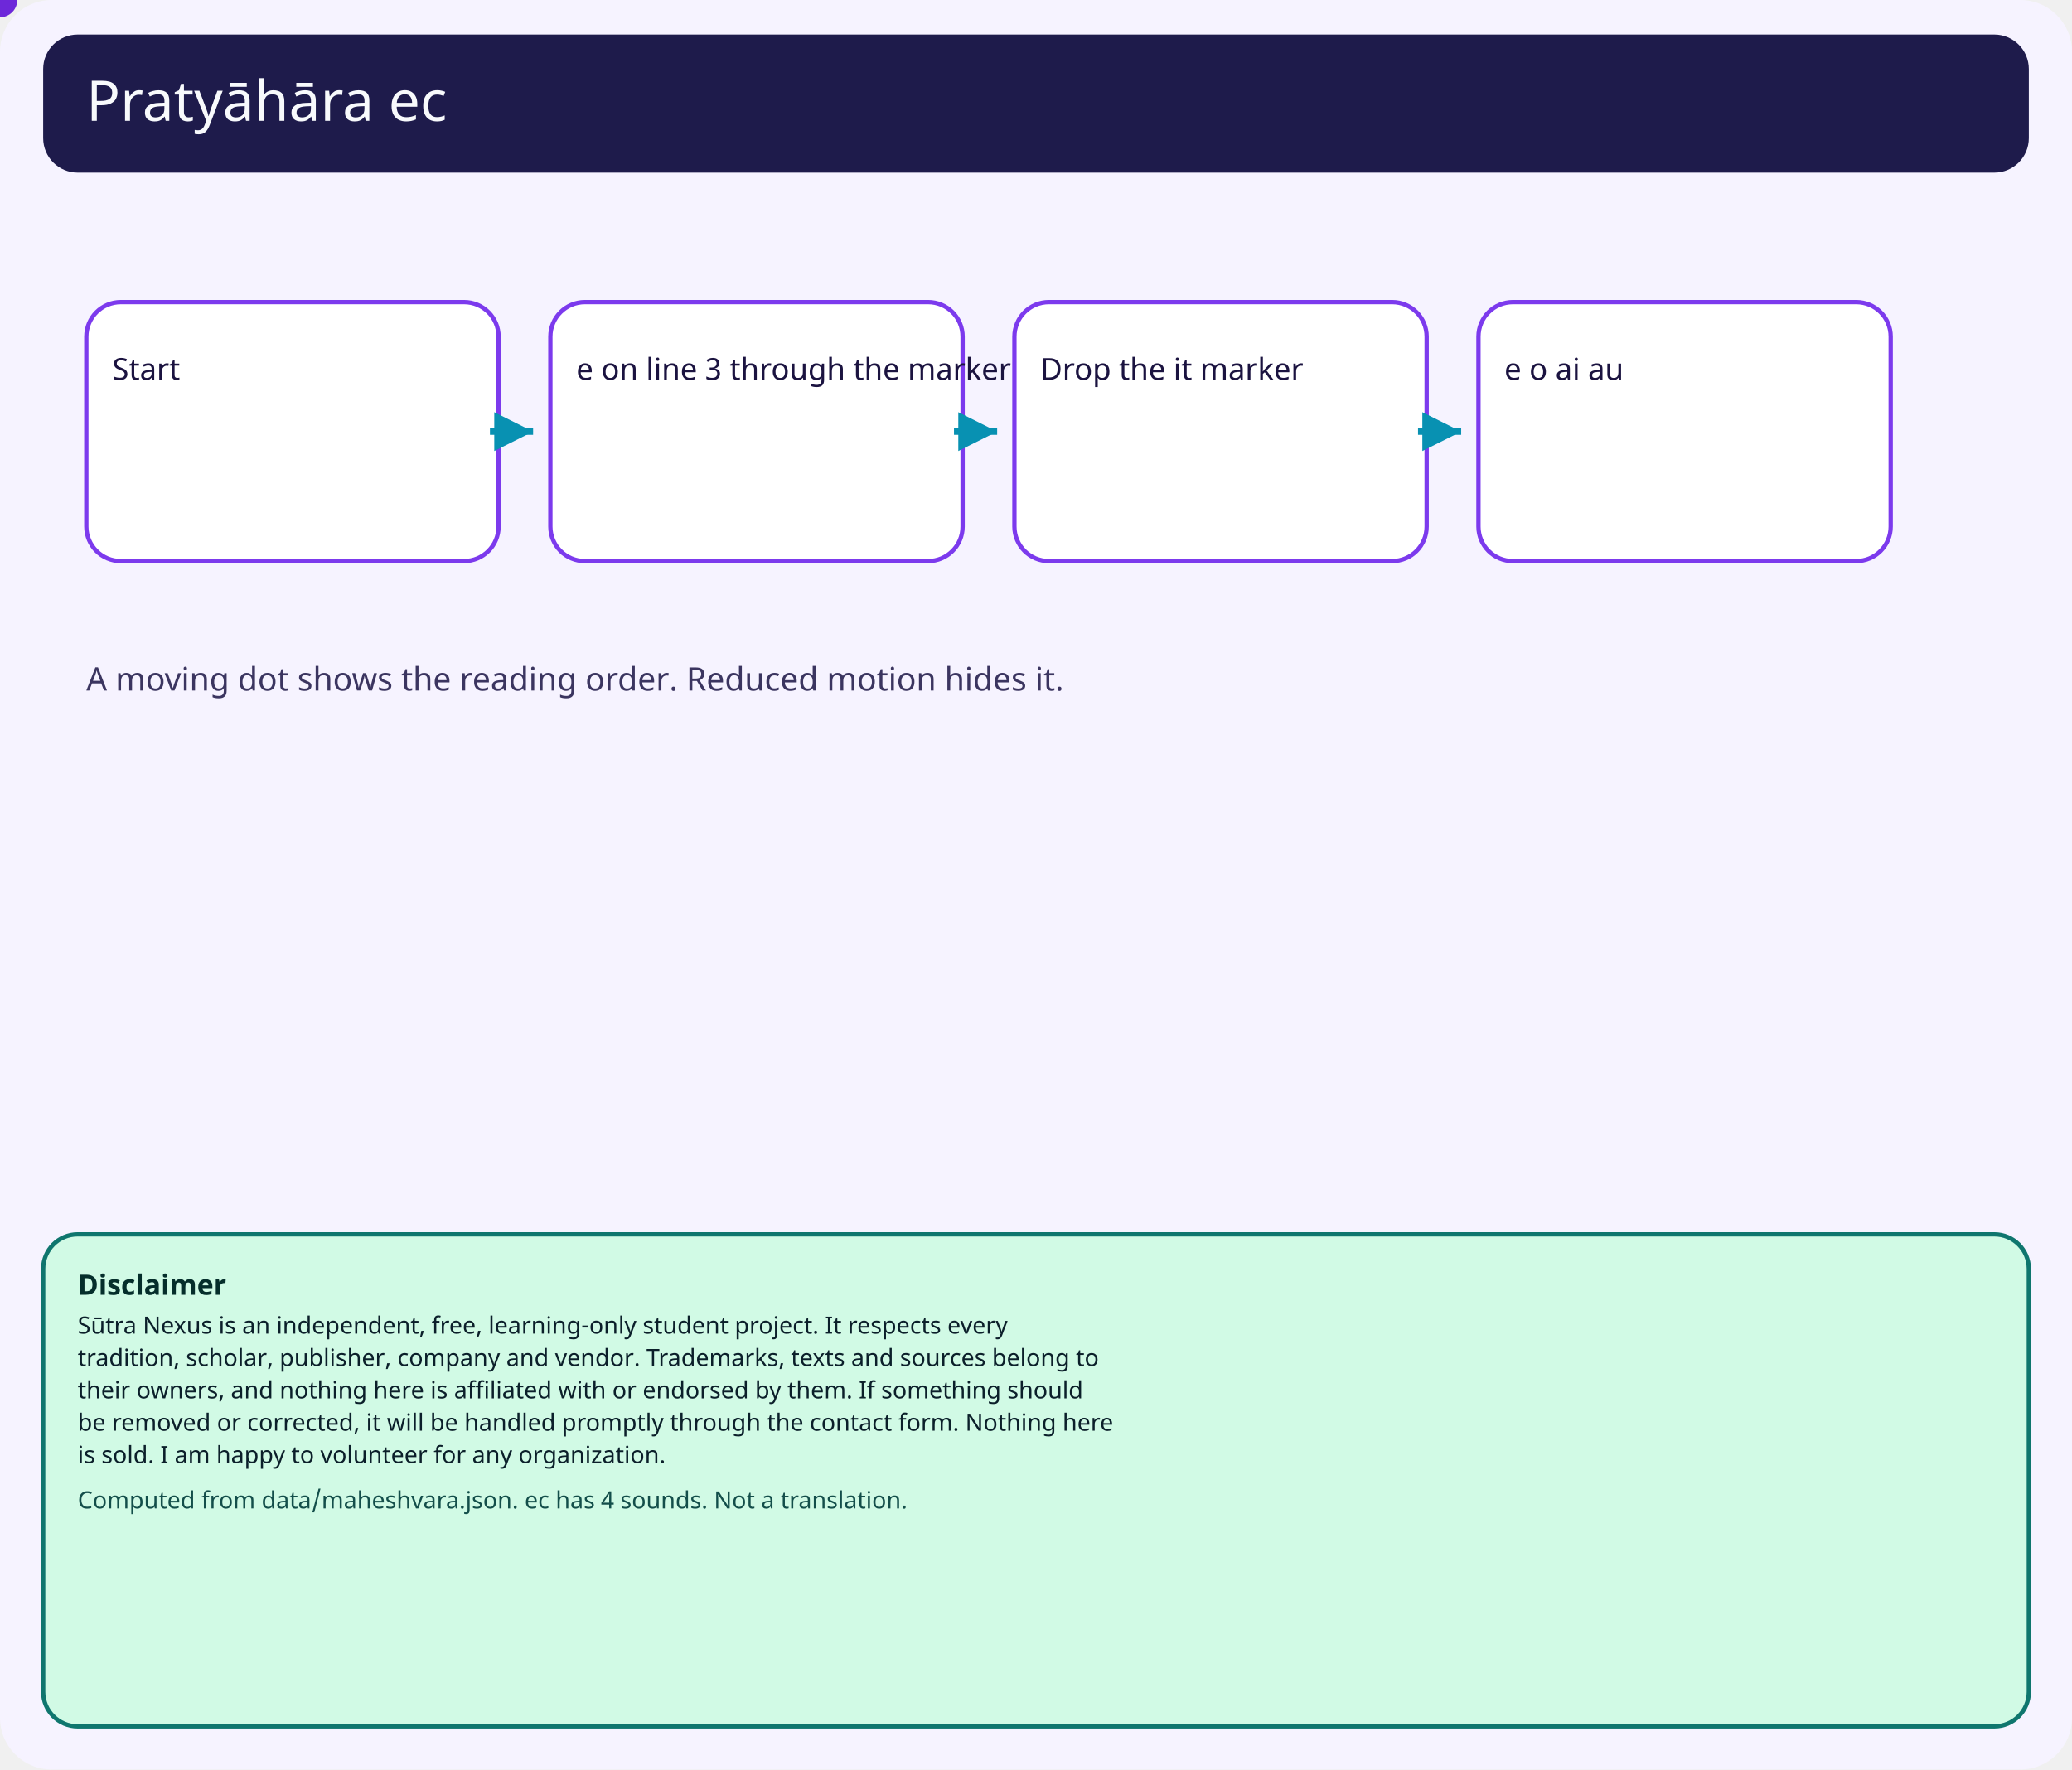
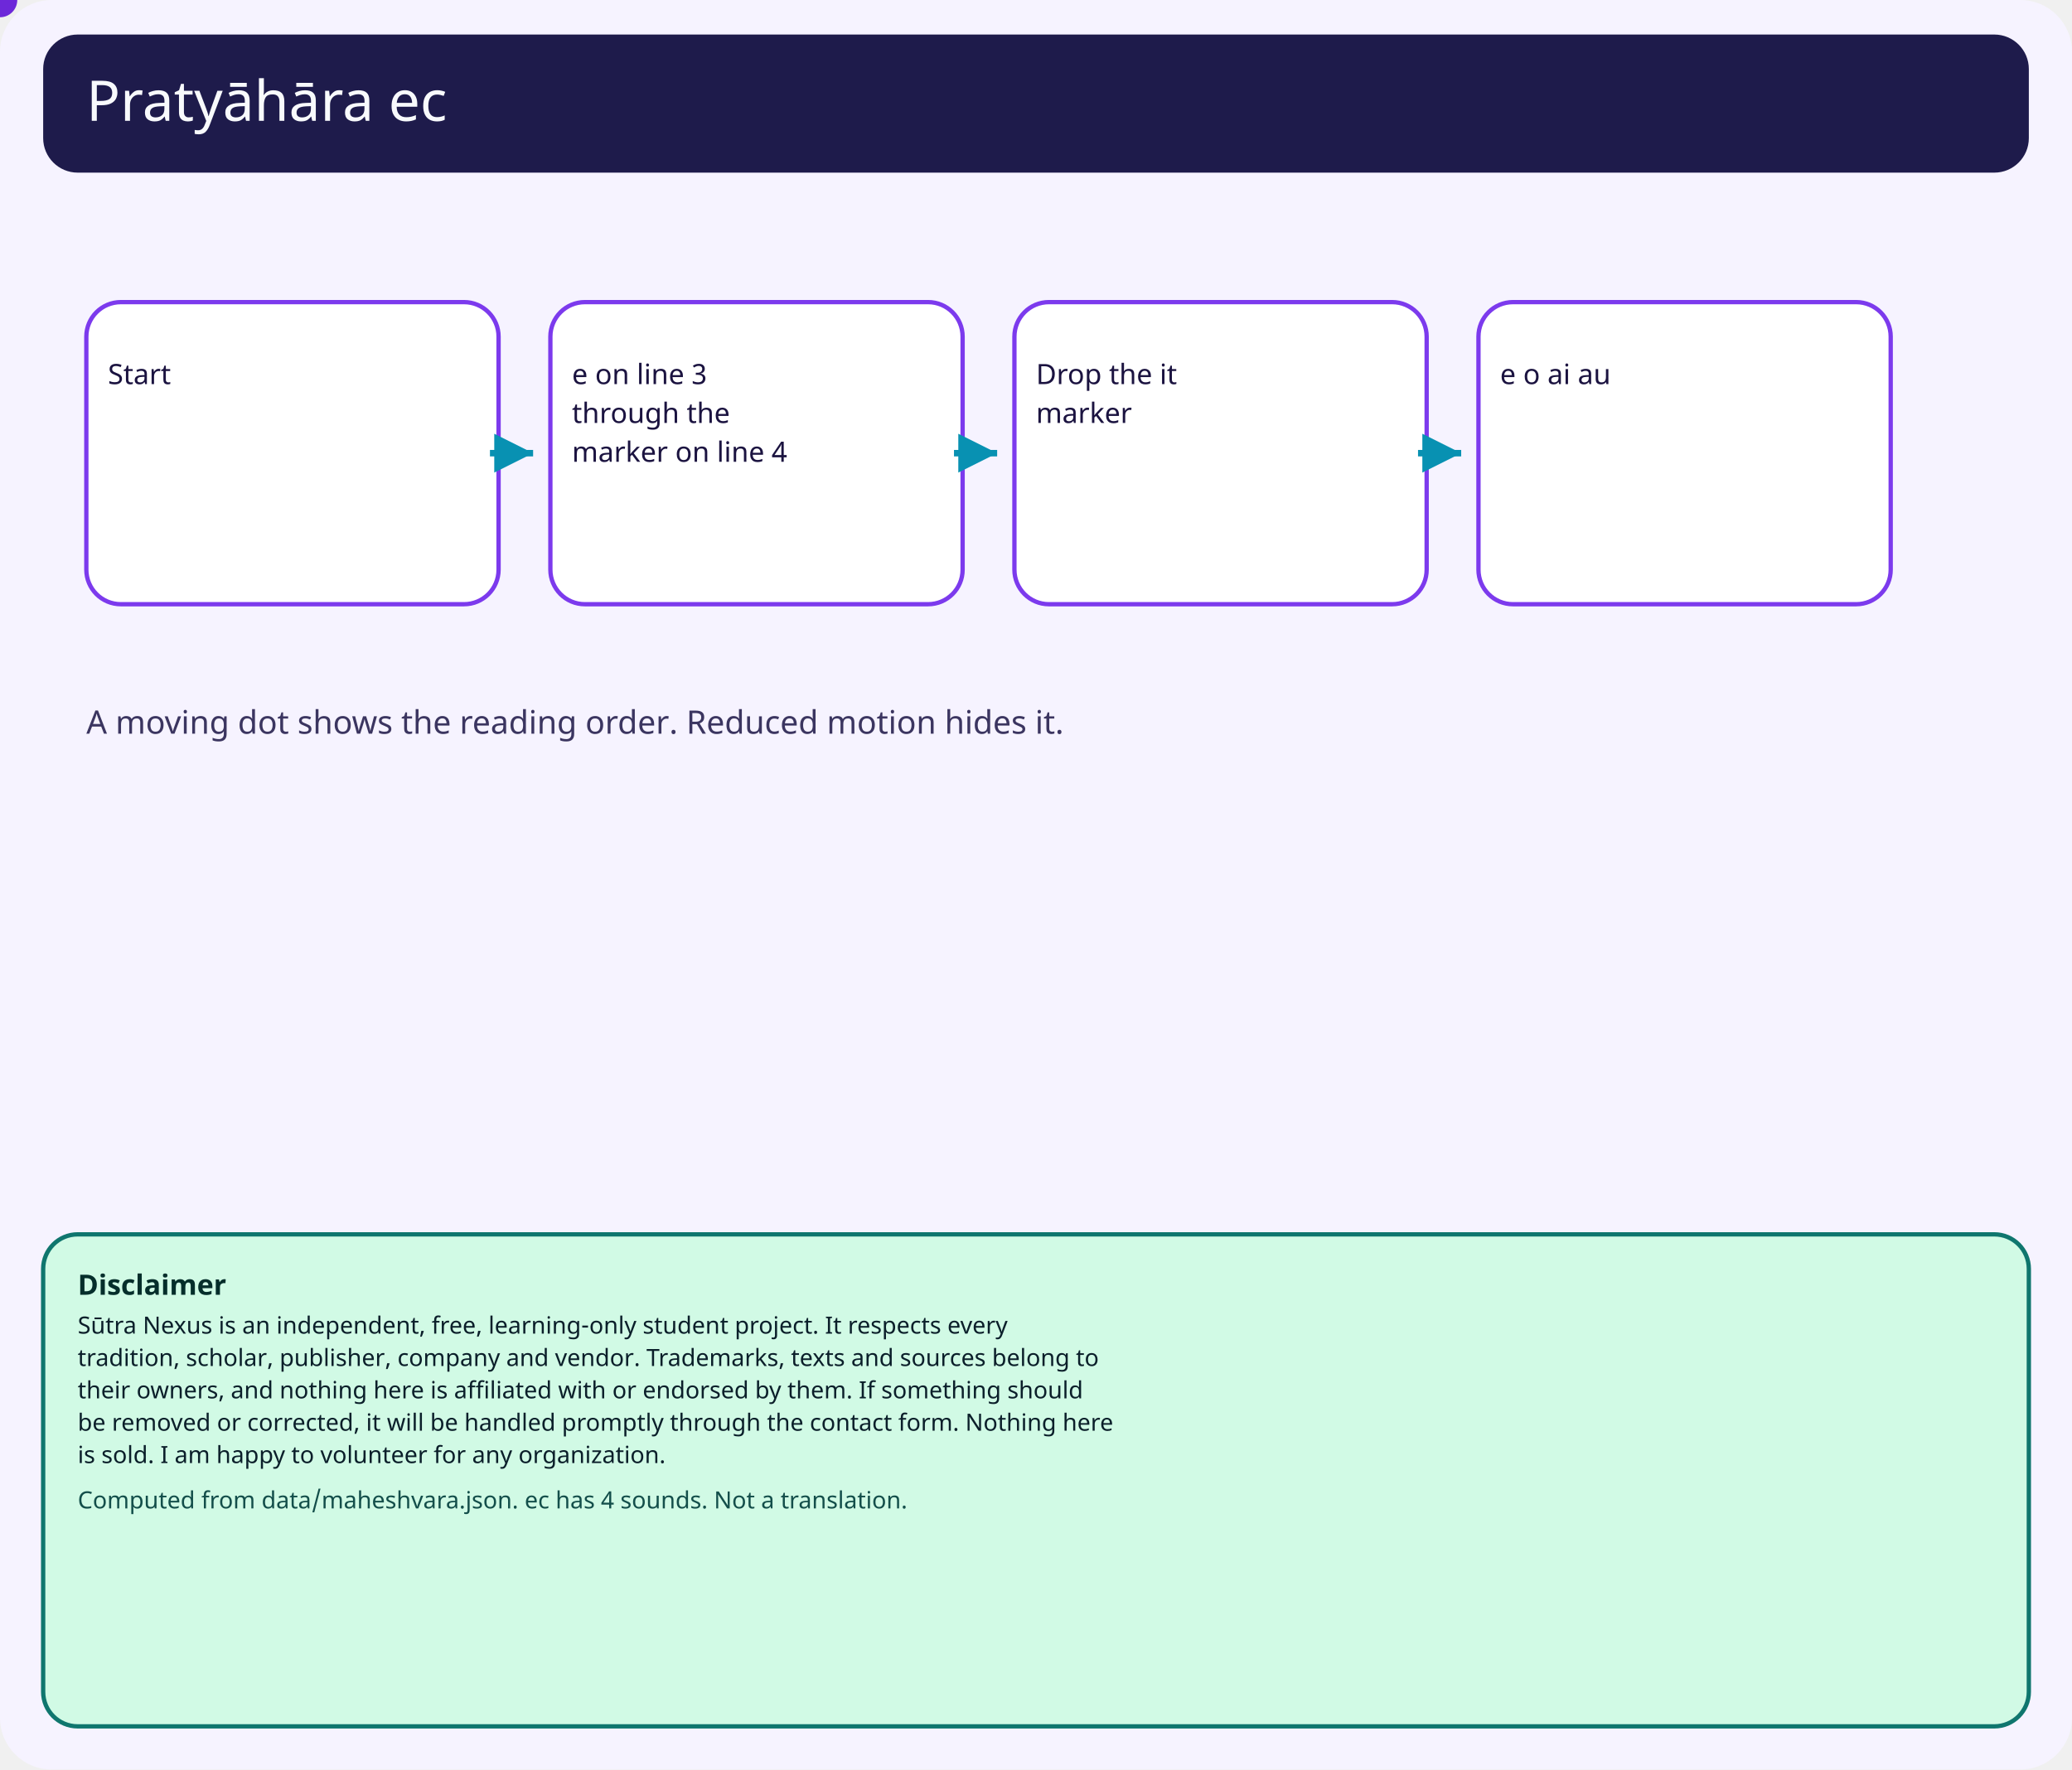
<svg xmlns="http://www.w3.org/2000/svg" viewBox="0 0 960 820" role="img" aria-label="Pratyāhāra ec">
  <style>
text { font-family: "Noto Sans Devanagari", "Segoe UI", sans-serif; }

@media (prefers-reduced-motion: reduce) { .mover { display: none; } }

</style>
  <rect width="960" height="820" rx="24" fill="#f6f3ff" />
  <rect x="20" y="16" width="920" height="64" rx="16" fill="#1e1b4b" />
  <text x="40" y="56" font-size="26" fill="#f8fafc">Pratyāhāra ec</text>
  <defs>
    <marker id="arrow" markerWidth="8" markerHeight="8" refX="6" refY="3" orient="auto">
      <path d="M0 0 L6 3 L0 6" fill="#0891b2" />
    </marker>
  </defs>
-   <rect x="40" y="140" width="191" height="120" rx="16" fill="#fff" stroke="#7c3aed" stroke-width="2" />
-   <text x="52" y="176" font-size="14" fill="#1b1340">Start</text>
-   <path d="M 227 200 H 247" stroke="#0891b2" stroke-width="3" marker-end="url(#arrow)" />
-   <rect x="255" y="140" width="191" height="120" rx="16" fill="#fff" stroke="#7c3aed" stroke-width="2" />
-   <text x="267" y="176" font-size="14" fill="#1b1340">e on line 3 through the marker on line 4</text>
-   <path d="M 442 200 H 462" stroke="#0891b2" stroke-width="3" marker-end="url(#arrow)" />
-   <rect x="470" y="140" width="191" height="120" rx="16" fill="#fff" stroke="#7c3aed" stroke-width="2" />
-   <text x="482" y="176" font-size="14" fill="#1b1340">Drop the it marker</text>
-   <path d="M 657 200 H 677" stroke="#0891b2" stroke-width="3" marker-end="url(#arrow)" />
-   <rect x="685" y="140" width="191" height="120" rx="16" fill="#fff" stroke="#7c3aed" stroke-width="2" />
-   <text x="697" y="176" font-size="14" fill="#1b1340">e o ai au</text>
-   <text x="40" y="320" font-size="15" fill="#3b3560">A moving dot shows the reading order. Reduced motion hides it.</text>
+   <rect x="40" y="140" width="191" height="140" rx="16" fill="#fff" stroke="#7c3aed" stroke-width="2" />
+   <text x="50" y="178" font-size="13" fill="#1b1340">Start</text>
+   <path d="M 227 210 H 247" stroke="#0891b2" stroke-width="3" marker-end="url(#arrow)" />
+   <rect x="255" y="140" width="191" height="140" rx="16" fill="#fff" stroke="#7c3aed" stroke-width="2" />
+   <text x="265" y="178" font-size="13" fill="#1b1340">e on line 3</text>
+   <text x="265" y="196" font-size="13" fill="#1b1340">through the</text>
+   <text x="265" y="214" font-size="13" fill="#1b1340">marker on line 4</text>
+   <path d="M 442 210 H 462" stroke="#0891b2" stroke-width="3" marker-end="url(#arrow)" />
+   <rect x="470" y="140" width="191" height="140" rx="16" fill="#fff" stroke="#7c3aed" stroke-width="2" />
+   <text x="480" y="178" font-size="13" fill="#1b1340">Drop the it</text>
+   <text x="480" y="196" font-size="13" fill="#1b1340">marker</text>
+   <path d="M 657 210 H 677" stroke="#0891b2" stroke-width="3" marker-end="url(#arrow)" />
+   <rect x="685" y="140" width="191" height="140" rx="16" fill="#fff" stroke="#7c3aed" stroke-width="2" />
+   <text x="695" y="178" font-size="13" fill="#1b1340">e o ai au</text>
+   <text x="40" y="340" font-size="15" fill="#3b3560">A moving dot shows the reading order. Reduced motion hides it.</text>
  <rect x="20" y="572" width="920" height="228" rx="16" fill="#d1fae5" stroke="#0f766e" stroke-width="2" />
  <text x="36" y="600" font-size="13" font-weight="700" fill="#052e2b">Disclaimer</text>
  <text x="36" y="618" font-size="11" fill="#0b1f2a">Sūtra Nexus is an independent, free, learning-only student project. It respects every</text>
  <text x="36" y="633" font-size="11" fill="#0b1f2a">tradition, scholar, publisher, company and vendor. Trademarks, texts and sources belong to</text>
  <text x="36" y="648" font-size="11" fill="#0b1f2a">their owners, and nothing here is affiliated with or endorsed by them. If something should</text>
  <text x="36" y="663" font-size="11" fill="#0b1f2a">be removed or corrected, it will be handled promptly through the contact form. Nothing here</text>
  <text x="36" y="678" font-size="11" fill="#0b1f2a">is sold. I am happy to volunteer for any organization.</text>
  <text x="36" y="699" font-size="11" fill="#134e4a">Computed from data/maheshvara.json. ec has 4 sounds. Not a translation.</text>
  <circle class="mover" r="8" fill="#6d28d9">
    <animateMotion dur="4.8s" repeatCount="indefinite" path="M 70 300 H 890" />
  </circle>
</svg>
